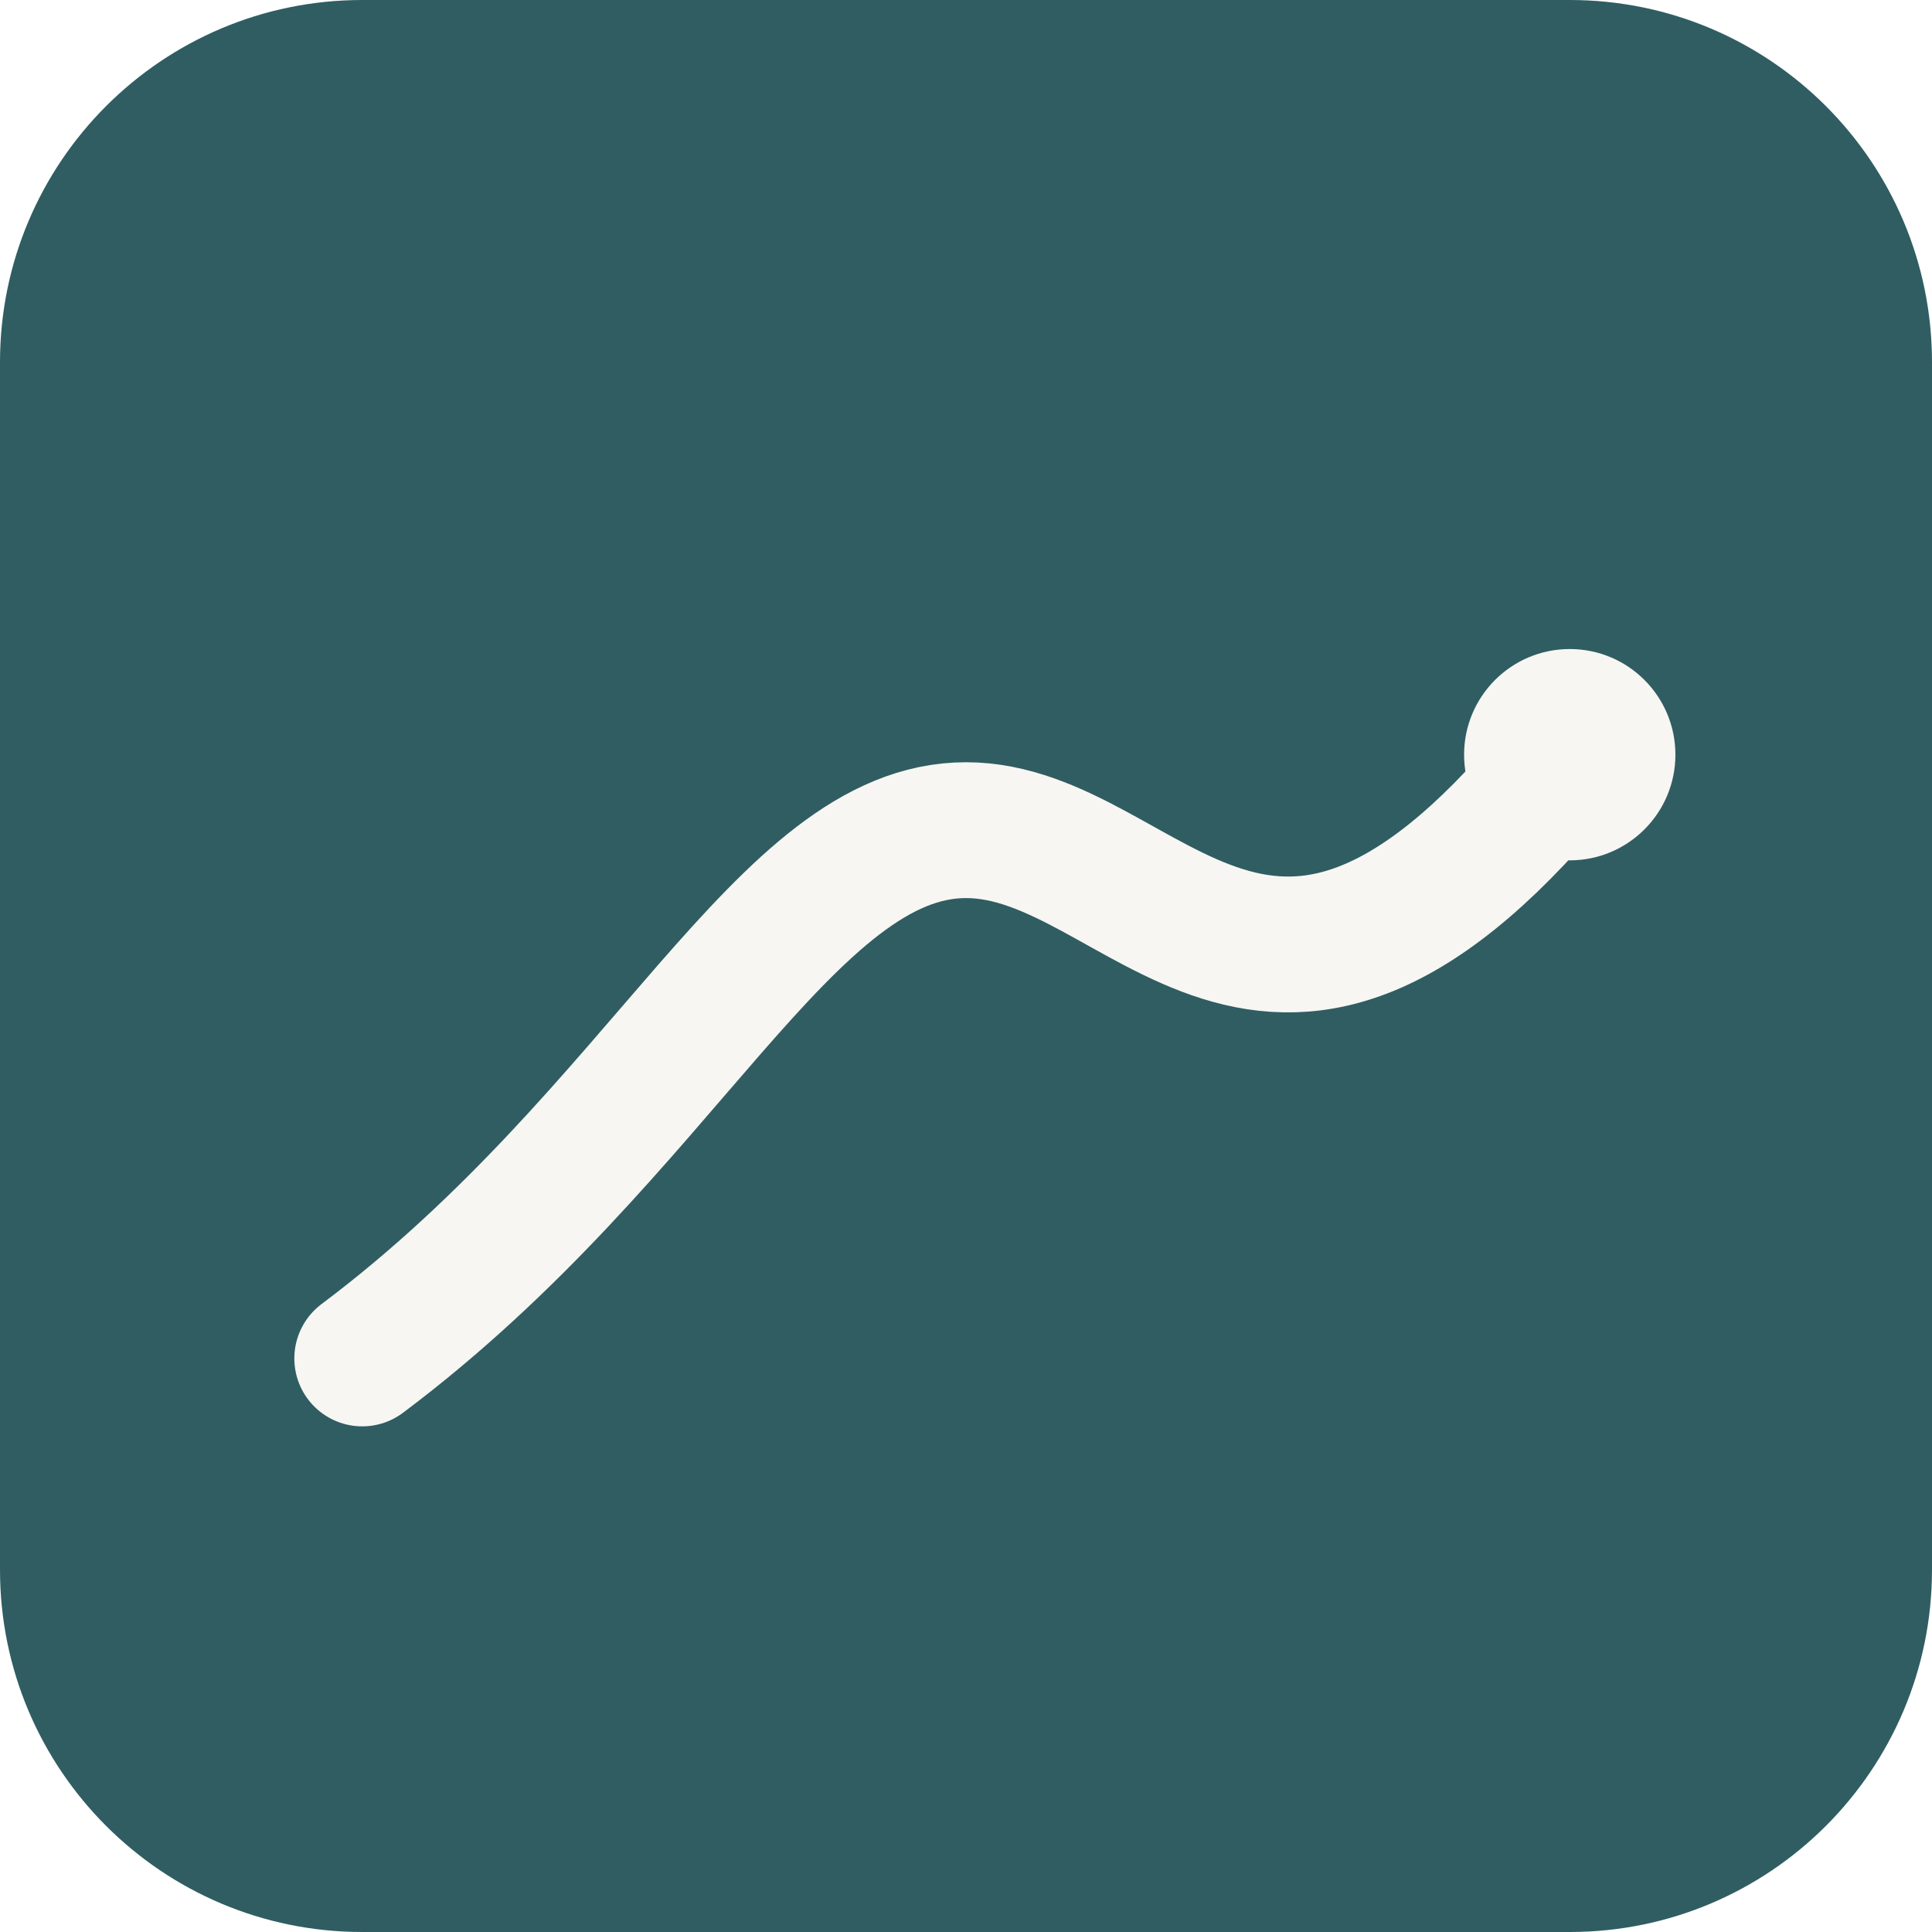
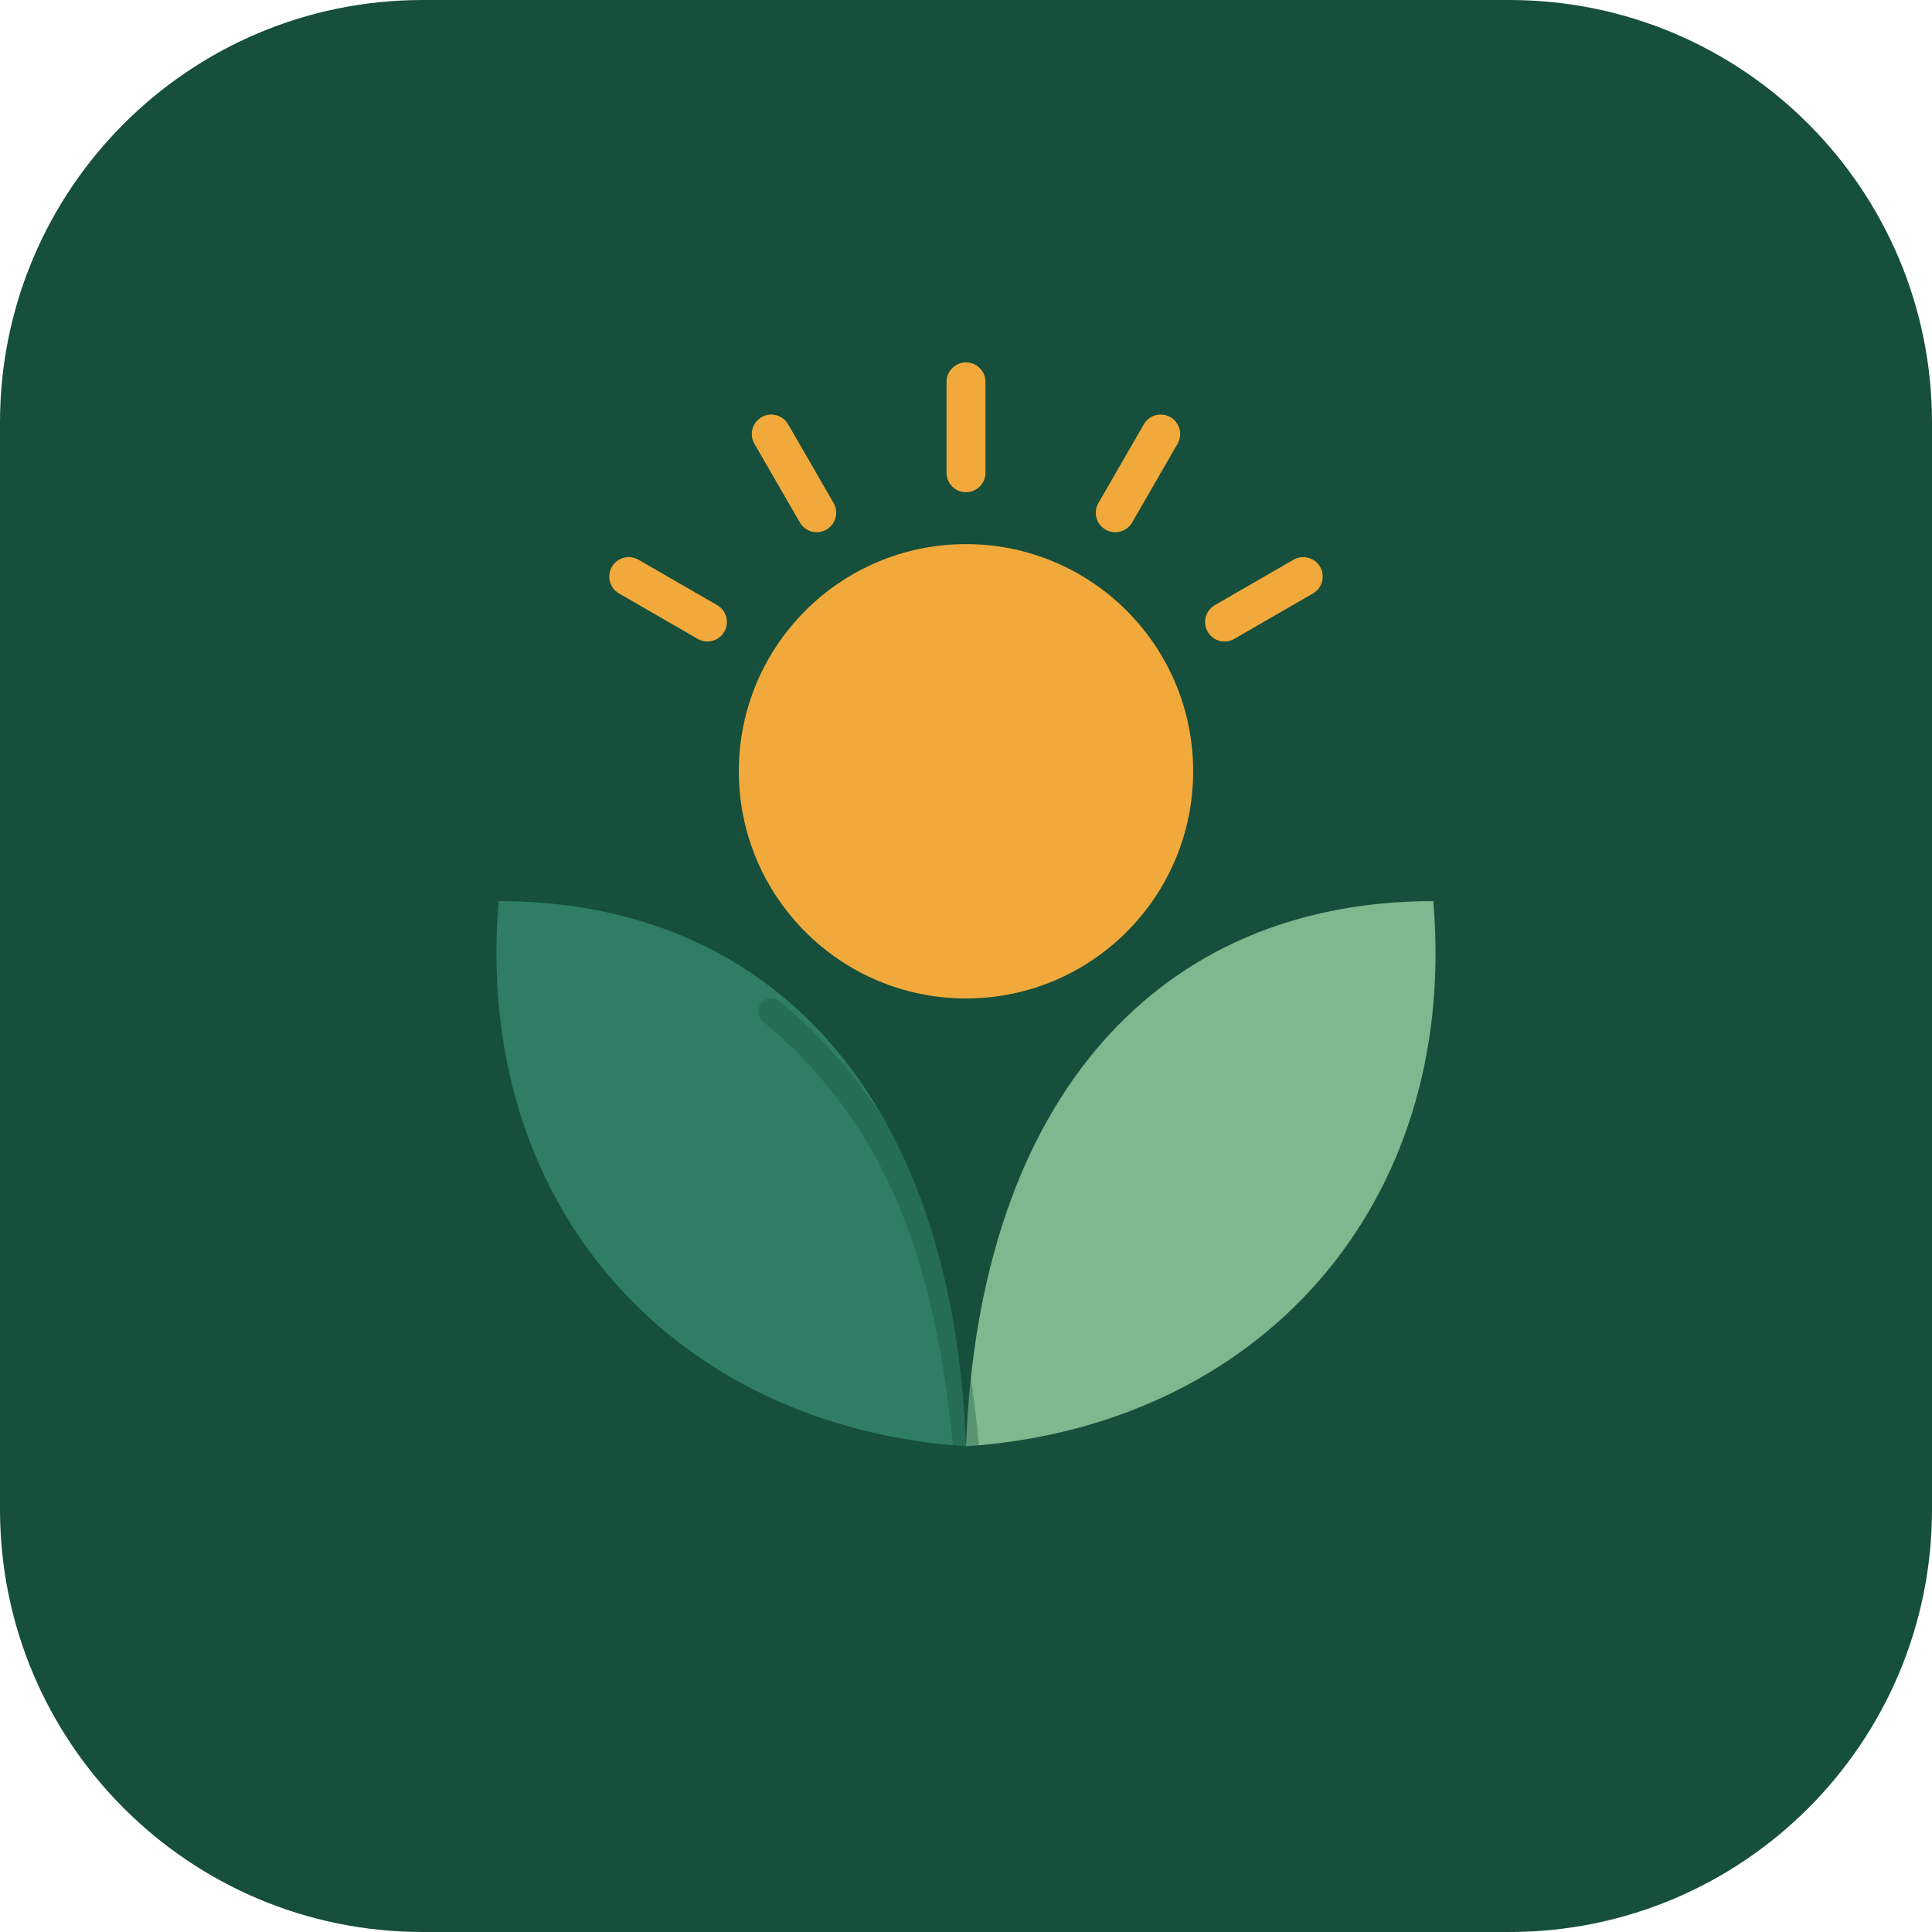
- <svg xmlns="http://www.w3.org/2000/svg" viewBox="0 0 512 512" role="img" aria-label="Ruta Serena">
-   <rect width="512" height="512" rx="96" fill="#2f5d62" />
-   <path d="M96 360 C 176 300, 208 220, 256 220 S 336 300, 416 200" fill="none" stroke="#f7f6f2" stroke-width="36" stroke-linecap="round" />
-   <circle cx="416" cy="200" r="28" fill="#f7f6f2" />
+ <svg xmlns="http://www.w3.org/2000/svg" viewBox="0 0 512 512" width="512" height="512">
+   <rect width="512" height="512" rx="112" fill="#164F3B" />
+   <g transform="translate(35.84 35.84) scale(0.86)">
+     <rect x="250" y="70" width="12" height="40" rx="6" fill="#F2A93B" transform="rotate(-60 256 196)" />
+     <rect x="250" y="70" width="12" height="40" rx="6" fill="#F2A93B" transform="rotate(-30 256 196)" />
+     <rect x="250" y="70" width="12" height="40" rx="6" fill="#F2A93B" transform="rotate(0 256 196)" />
+     <rect x="250" y="70" width="12" height="40" rx="6" fill="#F2A93B" transform="rotate(30 256 196)" />
+     <rect x="250" y="70" width="12" height="40" rx="6" fill="#F2A93B" transform="rotate(60 256 196)" />
+     <circle cx="256" cy="196" r="70" fill="#F2A93B" />
+     <path d="M256 404 C 166 398 104 330 112 236 C 196 236 252 296 256 404 Z" fill="#2E7D64" />
+     <path d="M256 404 C 346 398 408 330 400 236 C 316 236 260 296 256 404 Z" fill="#7DB88F" />
+     <path d="M256 404 C 250 340 232 300 196 270" stroke="#164F3B" stroke-width="8" fill="none" stroke-linecap="round" opacity=".35" />
+   </g>
</svg>
